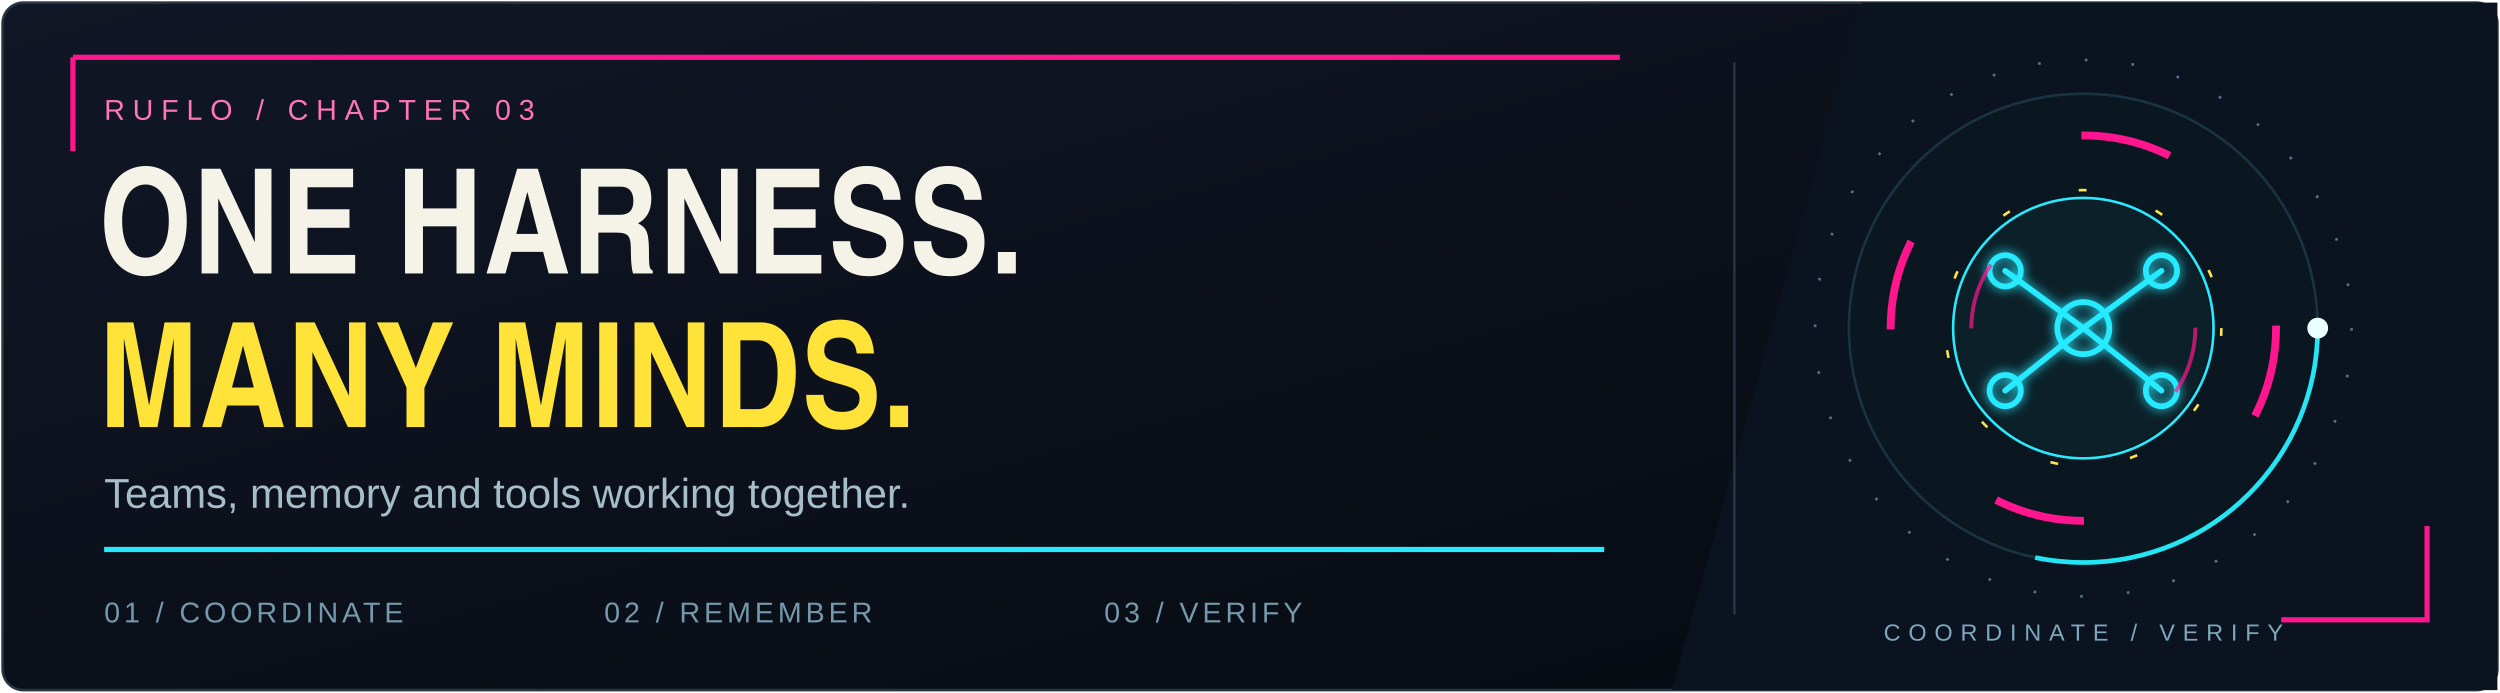
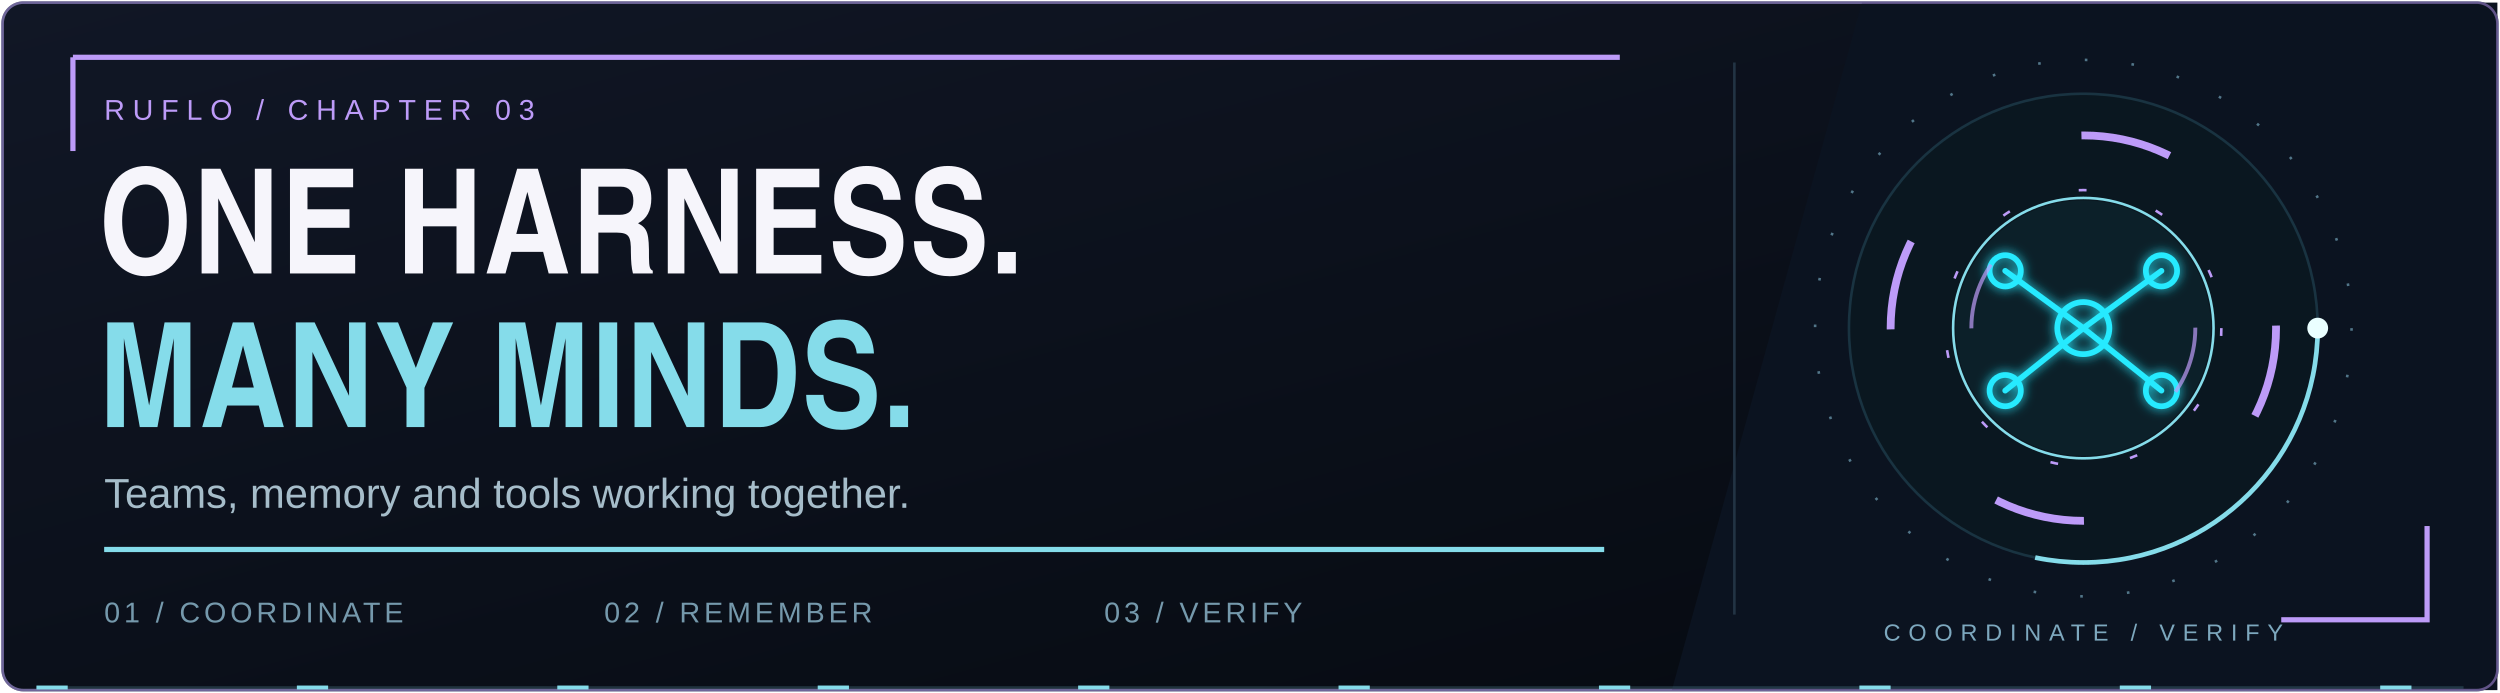
<svg xmlns="http://www.w3.org/2000/svg" width="960" height="266" viewBox="0 0 960 266" role="img" aria-labelledby="title desc">
  <defs>
    <linearGradient id="panel" x2="1" y2="1">
      <stop stop-color="#111726" />
      <stop offset="1" stop-color="#05090f" />
    </linearGradient>
    <filter id="glow">
      <feGaussianBlur stdDeviation="2" />
      <feMerge>
        <feMergeNode />
        <feMergeNode in="SourceGraphic" />
      </feMerge>
    </filter>
  </defs>
-   <style>text{font-family:Arial,Helvetica,sans-serif}.mono{font-family:monospace}.flow{stroke-dasharray:12 40;animation:flow 5s linear infinite;filter:url(#glow)}.tube{filter:url(#glow);animation:flicker 13s linear infinite}.tube2{filter:url(#glow);animation:flicker 17s 3s linear infinite}.gold{fill:#ffe64c;filter:url(#soft)}@keyframes flicker{0%,43%,45%,47%,100%{opacity:1}44%,46%{opacity:.55}}.orbit{transform-box:fill-box;transform-origin:center;animation:spin 14s linear infinite}.pulse{animation:pulse 3s ease-in-out infinite}.rise{animation:rise 7s ease-in-out infinite}@keyframes flow{to{stroke-dashoffset:-208}}@keyframes spin{to{transform:rotate(360deg)}}@keyframes pulse{0%,100%{opacity:.45}50%{opacity:1}}@keyframes rise{0%,100%{transform:translateY(0)}50%{transform:translateY(-5px)}}@media(prefers-reduced-motion:reduce){*{animation:none!important}}.rim{stroke-dasharray:90 390;animation:rim 9s linear infinite;filter:url(#glow)}.sweep{animation:sweep 8s ease-in-out infinite;opacity:.18}.halo{transform-box:fill-box;transform-origin:center;animation:halo 4s ease-out infinite}.equalizer{transform-box:fill-box;transform-origin:bottom;animation:eq 1.6s ease-in-out infinite alternate}@keyframes rim{to{stroke-dashoffset:-960}}@keyframes sweep{0%,100%{transform:translateX(-200px);opacity:0}30%,70%{opacity:.18}85%{transform:translateX(1100px);opacity:0}}@keyframes halo{0%{transform:scale(.8);opacity:0}25%{opacity:.4}100%{transform:scale(1.25);opacity:0}}@keyframes eq{from{transform:scaleY(.3)}to{transform:scaleY(1)}}@media(prefers-reduced-motion:reduce){*{animation:none!important}.sweep,.halo{display:none}}.packet{stroke-dasharray:7 93;stroke-dashoffset:7;opacity:0;stroke-linecap:round;animation:packet 12s linear infinite;filter:url(#glow)}.active{animation:active 12s ease-in-out infinite}.scan{animation:scan 6s ease-in-out infinite;transform-box:fill-box;transform-origin:center}@keyframes packet{0%{stroke-dashoffset:7;opacity:0}1%{opacity:1}12.4%{stroke-dashoffset:-100;opacity:1}12.5%,100%{stroke-dashoffset:-100;opacity:0}}@keyframes active{0%,14%,100%{stroke:#29d9ed;fill:#141b29}1%,10%{stroke:#ffe649;fill:#33301b}}@keyframes scan{0%,100%{opacity:.2}50%{opacity:1}}@media(prefers-reduced-motion:reduce){*{animation:none!important}} .headline{animation:headline 12s cubic-bezier(.2,.8,.2,1) infinite}.second{animation-delay:.16s}.rule{stroke-dasharray:610;animation:rule 12s ease-in-out infinite}.spin{transform-origin:800px 126px;animation:rot 24s linear infinite}.counter{animation-direction:reverse;animation-duration:36s}.beacon{animation:beacon 3s ease-in-out infinite}.stage{animation:stage 9s ease-in-out infinite}@keyframes headline{0%{transform:translateY(13px);opacity:.35}7%,92%{transform:translateY(0);opacity:1}100%{transform:translateY(0);opacity:.35}}@keyframes rule{0%{stroke-dashoffset:610}12%,90%{stroke-dashoffset:0}100%{stroke-dashoffset:-610}}@keyframes rot{to{transform:rotate(360deg)}}@keyframes beacon{0%,100%{opacity:.3}50%{opacity:1}}@keyframes stage{0%,33%,100%{fill:#7599ac}8%,25%{fill:#ffe649}}@media(prefers-reduced-motion:reduce){*{animation:none!important}}</style>
+   <style>text{font-family:Arial,Helvetica,sans-serif}.mono{font-family:monospace}.flow{stroke-dasharray:12 40;animation:flow 6s linear infinite;filter:url(#glow)}.tube{filter:url(#glow);animation:pulse 6s ease-in-out infinite}.tube2{filter:url(#glow);animation:pulse 6s 2s ease-in-out infinite}.gold{fill:#bd9bf8;filter:url(#soft)}@keyframes flicker{0%,43%,45%,47%,100%{opacity:1}44%,46%{opacity:.55}}.orbit{transform-box:fill-box;transform-origin:center;animation:spin 14s linear infinite}.pulse{animation:pulse 3s ease-in-out infinite}.rise{animation:rise 7s ease-in-out infinite}@keyframes flow{to{stroke-dashoffset:-208}}@keyframes spin{to{transform:rotate(360deg)}}@keyframes pulse{0%,100%{opacity:.45}50%{opacity:1}}@keyframes rise{0%,100%{transform:translateY(0)}50%{transform:translateY(-5px)}}@media(prefers-reduced-motion:reduce){*{animation:none!important}}.rim{stroke-dasharray:90 390;animation:rim 9s linear infinite;filter:url(#glow)}.sweep{animation:sweep 8s ease-in-out infinite;opacity:.18}.halo{transform-box:fill-box;transform-origin:center;animation:halo 4s ease-out infinite}.equalizer{transform-box:fill-box;transform-origin:bottom;animation:eq 1.6s ease-in-out infinite alternate}@keyframes rim{to{stroke-dashoffset:-960}}@keyframes sweep{0%,100%{transform:translateX(-200px);opacity:0}30%,70%{opacity:.18}85%{transform:translateX(1100px);opacity:0}}@keyframes halo{0%{transform:scale(.8);opacity:0}25%{opacity:.4}100%{transform:scale(1.25);opacity:0}}@keyframes eq{from{transform:scaleY(.3)}to{transform:scaleY(1)}}@media(prefers-reduced-motion:reduce){*{animation:none!important}.sweep,.halo{display:none}}.packet{stroke-dasharray:7 93;stroke-dashoffset:7;opacity:0;stroke-linecap:round;animation:packet 12s linear infinite;filter:url(#glow)}.active{animation:active 12s ease-in-out infinite}.scan{animation:scan 6s ease-in-out infinite;transform-box:fill-box;transform-origin:center}@keyframes packet{0%{stroke-dashoffset:7;opacity:0}1%{opacity:1}12.4%{stroke-dashoffset:-100;opacity:1}12.5%,100%{stroke-dashoffset:-100;opacity:0}}@keyframes active{0%,14%,100%{stroke:#85dcea;fill:#141b29}1%,10%{stroke:#bd9bf8;fill:#33301b}}@keyframes scan{0%,100%{opacity:.2}50%{opacity:1}}@media(prefers-reduced-motion:reduce){*{animation:none!important}} .headline{animation:headline 12s cubic-bezier(.2,.8,.2,1) infinite}.second{animation-delay:.16s}.rule{stroke-dasharray:610;animation:rule 12s ease-in-out infinite}.spin{transform-origin:800px 126px;animation:rot 24s linear infinite}.counter{animation-direction:reverse;animation-duration:36s}.beacon{animation:beacon 3s ease-in-out infinite}.stage{animation:stage 9s ease-in-out infinite}@keyframes headline{0%{transform:translateY(13px);opacity:.35}7%,92%{transform:translateY(0);opacity:1}100%{transform:translateY(0);opacity:.35}}@keyframes rule{0%{stroke-dashoffset:610}12%,90%{stroke-dashoffset:0}100%{stroke-dashoffset:-610}}@keyframes rot{to{transform:rotate(360deg)}}@keyframes beacon{0%,100%{opacity:.3}50%{opacity:1}}@keyframes stage{0%,33%,100%{fill:#7599ac}8%,25%{fill:#bd9bf8}}@media(prefers-reduced-motion:reduce){*{animation:none!important}}</style>
  <rect x="1" y="1" width="958" height="264" rx="8" fill="url(#panel)" stroke="#263542" />
  <path d="M715 1H959V265H642Z" fill="#0b1320" />
-   <path d="M28 22H622M28 22V58M932 202V238H876" fill="none" stroke="#ff168f" stroke-width="2" />
-   <text x="40" y="46" fill="#ff75b9" font-family="monospace" font-size="11" letter-spacing="3">RUFLO  /  CHAPTER 03</text>
+   <path d="M28 22H622M28 22V58M932 202V238H876" fill="none" stroke="#bd9bf8" stroke-width="2" />
+   <text x="40" y="46" fill="#bd9bf8" font-family="monospace" font-size="11" letter-spacing="3">RUFLO  /  CHAPTER 03</text>
  <g class="headline">
    <g transform="translate(38 105)" aria-label="ONE HARNESS.">
-       <path d="M18.088 -41.272C13.496 -41.272 9.352 -39.368 6.552 -35.952C3.584 -32.368 2.016 -26.936 2.016 -20.048C2.016 -15.064 2.856 -10.864 4.424 -7.56C7.056 -2.184 12.096 1.064 17.864 1.064C22.288 1.064 26.432 -0.896 29.176 -4.256C32.144 -7.84 33.712 -13.272 33.712 -20.104C33.712 -26.88 32.144 -32.368 29.176 -35.952C26.432 -39.256 22.288 -41.272 18.088 -41.272ZM17.976 -34.16C20.16 -34.16 22.344 -33.096 23.8 -31.248C25.76 -28.896 26.824 -25.032 26.824 -20.272C26.824 -11.368 23.464 -6.048 17.864 -6.048C12.264 -6.048 8.904 -11.368 8.904 -20.216C8.904 -28.896 12.32 -34.16 17.976 -34.16ZM59.86 -11.984 46.644 -40.208H39.42V0.0H45.804V-28.84L59.412 0.0H66.244V-40.208H59.86ZM97.6 -40.208H73.352V0.0H98.384V-7.112H80.072V-17.528H96.2V-24.64H80.072V-33.096H97.6ZM137.296 -18.088V0.0H144.184V-40.208H137.296V-24.976H124.416V-40.208H117.528V0.0H124.416V-18.088ZM158.404 -8.288H170.556L172.684 0.0H180.188L168.54 -40.208H160.588L148.828 0.0H156.108ZM164.508 -31.304 168.652 -15.176H160.252ZM185.056 0.0H191.776V-15.68H198.888C203.536 -15.568 204.32 -14.392 204.264 -8.064C204.32 -4.256 204.488 -2.296 205.048 0.0H212.664V-1.064C211.488 -1.624 211.264 -2.52 211.208 -6.048C211.264 -15.456 210.704 -17.304 207.008 -19.264C210.368 -20.944 212.104 -24.136 212.104 -28.784C212.104 -35.728 208.016 -40.208 201.688 -40.208H185.056ZM191.776 -22.512V-33.32H200.4C203.536 -33.32 205.216 -31.416 205.216 -27.888C205.216 -24.192 203.536 -22.512 199.896 -22.512ZM238.868 -11.984 225.652 -40.208H218.428V0.0H224.812V-28.84L238.42 0.0H245.252V-40.208H238.868ZM276.608 -40.208H252.36V0.0H277.392V-7.112H259.08V-17.528H275.208V-24.64H259.08V-33.096H276.608ZM281.812 -12.376C281.924 -9.128 282.316 -7.504 283.324 -5.488C285.452 -1.232 289.764 1.064 295.532 1.064C303.876 1.064 308.916 -3.864 308.916 -11.984C308.916 -17.976 306.452 -21.056 300.292 -22.904L292.228 -25.312C289.708 -26.096 288.756 -27.216 288.756 -29.512C288.756 -32.536 290.94 -34.384 294.636 -34.384C298.724 -34.384 300.74 -32.536 301.244 -28.28H307.852C307.348 -36.68 302.756 -41.272 294.86 -41.272C287.02 -41.272 282.316 -36.568 282.316 -28.672C282.316 -25.2 283.268 -22.512 285.116 -20.664C286.516 -19.208 288.588 -18.256 292.788 -17.08L296.316 -16.072C300.964 -14.728 302.308 -13.608 302.308 -10.976C302.308 -7.672 299.9 -5.824 295.644 -5.824C290.996 -5.824 288.7 -7.952 288.42 -12.376ZM312.944 -12.376C313.056 -9.128 313.448 -7.504 314.456 -5.488C316.584 -1.232 320.896 1.064 326.664 1.064C335.008 1.064 340.048 -3.864 340.048 -11.984C340.048 -17.976 337.584 -21.056 331.424 -22.904L323.36 -25.312C320.84 -26.096 319.888 -27.216 319.888 -29.512C319.888 -32.536 322.072 -34.384 325.768 -34.384C329.856 -34.384 331.872 -32.536 332.376 -28.28H338.984C338.48 -36.68 333.888 -41.272 325.992 -41.272C318.152 -41.272 313.448 -36.568 313.448 -28.672C313.448 -25.2 314.4 -22.512 316.248 -20.664C317.648 -19.208 319.72 -18.256 323.92 -17.08L327.448 -16.072C332.096 -14.728 333.44 -13.608 333.44 -10.976C333.44 -7.672 331.032 -5.824 326.776 -5.824C322.128 -5.824 319.832 -7.952 319.552 -12.376ZM352.084 -8.232H345.196V0.0H352.084Z" fill="#f5f3e8" />
+       <path d="M18.088 -41.272C13.496 -41.272 9.352 -39.368 6.552 -35.952C3.584 -32.368 2.016 -26.936 2.016 -20.048C2.016 -15.064 2.856 -10.864 4.424 -7.56C7.056 -2.184 12.096 1.064 17.864 1.064C22.288 1.064 26.432 -0.896 29.176 -4.256C32.144 -7.84 33.712 -13.272 33.712 -20.104C33.712 -26.88 32.144 -32.368 29.176 -35.952C26.432 -39.256 22.288 -41.272 18.088 -41.272ZM17.976 -34.16C20.16 -34.16 22.344 -33.096 23.8 -31.248C25.76 -28.896 26.824 -25.032 26.824 -20.272C26.824 -11.368 23.464 -6.048 17.864 -6.048C12.264 -6.048 8.904 -11.368 8.904 -20.216C8.904 -28.896 12.32 -34.16 17.976 -34.16ZM59.86 -11.984 46.644 -40.208H39.42V0.0H45.804V-28.84L59.412 0.0H66.244V-40.208H59.86ZM97.6 -40.208H73.352V0.0H98.384V-7.112H80.072V-17.528H96.2V-24.64H80.072V-33.096H97.6ZM137.296 -18.088V0.0H144.184V-40.208H137.296V-24.976H124.416V-40.208H117.528V0.0H124.416V-18.088ZM158.404 -8.288H170.556L172.684 0.0H180.188L168.54 -40.208H160.588L148.828 0.0H156.108ZM164.508 -31.304 168.652 -15.176H160.252ZM185.056 0.0H191.776V-15.68H198.888C203.536 -15.568 204.32 -14.392 204.264 -8.064C204.32 -4.256 204.488 -2.296 205.048 0.0H212.664V-1.064C211.488 -1.624 211.264 -2.52 211.208 -6.048C211.264 -15.456 210.704 -17.304 207.008 -19.264C210.368 -20.944 212.104 -24.136 212.104 -28.784C212.104 -35.728 208.016 -40.208 201.688 -40.208H185.056ZM191.776 -22.512V-33.32H200.4C203.536 -33.32 205.216 -31.416 205.216 -27.888C205.216 -24.192 203.536 -22.512 199.896 -22.512ZM238.868 -11.984 225.652 -40.208H218.428V0.0H224.812V-28.84L238.42 0.0H245.252V-40.208H238.868ZM276.608 -40.208H252.36V0.0H277.392V-7.112H259.08V-17.528H275.208V-24.64H259.08V-33.096H276.608ZM281.812 -12.376C281.924 -9.128 282.316 -7.504 283.324 -5.488C285.452 -1.232 289.764 1.064 295.532 1.064C303.876 1.064 308.916 -3.864 308.916 -11.984C308.916 -17.976 306.452 -21.056 300.292 -22.904L292.228 -25.312C289.708 -26.096 288.756 -27.216 288.756 -29.512C288.756 -32.536 290.94 -34.384 294.636 -34.384C298.724 -34.384 300.74 -32.536 301.244 -28.28H307.852C307.348 -36.68 302.756 -41.272 294.86 -41.272C287.02 -41.272 282.316 -36.568 282.316 -28.672C282.316 -25.2 283.268 -22.512 285.116 -20.664C286.516 -19.208 288.588 -18.256 292.788 -17.08L296.316 -16.072C300.964 -14.728 302.308 -13.608 302.308 -10.976C302.308 -7.672 299.9 -5.824 295.644 -5.824C290.996 -5.824 288.7 -7.952 288.42 -12.376ZM312.944 -12.376C313.056 -9.128 313.448 -7.504 314.456 -5.488C316.584 -1.232 320.896 1.064 326.664 1.064C335.008 1.064 340.048 -3.864 340.048 -11.984C340.048 -17.976 337.584 -21.056 331.424 -22.904L323.36 -25.312C320.84 -26.096 319.888 -27.216 319.888 -29.512C319.888 -32.536 322.072 -34.384 325.768 -34.384C329.856 -34.384 331.872 -32.536 332.376 -28.28H338.984C338.48 -36.68 333.888 -41.272 325.992 -41.272C318.152 -41.272 313.448 -36.568 313.448 -28.672C313.448 -25.2 314.4 -22.512 316.248 -20.664C317.648 -19.208 319.72 -18.256 323.92 -17.08L327.448 -16.072C332.096 -14.728 333.44 -13.608 333.44 -10.976C333.44 -7.672 331.032 -5.824 326.776 -5.824C322.128 -5.824 319.832 -7.952 319.552 -12.376ZM352.084 -8.232H345.196V0.0H352.084Z" fill="#f6f5fb" />
    </g>
  </g>
  <g class="headline second">
    <g transform="translate(38 164)" aria-label="MANY MINDS.">
-       <path d="M35.112 -40.208H25.2L19.264 -8.288L13.216 -40.208H3.192V0.0H9.576V-34.104L15.68 0.0H22.456L28.728 -34.104V0.0H35.112ZM49.22 -8.288H61.372L63.5 0.0H71.004L59.356 -40.208H51.404L39.644 0.0H46.924ZM55.324 -31.304 59.468 -15.176H51.068ZM96.032 -11.984 82.816 -40.208H75.592V0.0H81.976V-28.84L95.584 0.0H102.416V-40.208H96.032ZM124.98 -15.064 136.012 -40.208H128.228L121.676 -22.736L114.844 -40.208H106.724L118.092 -15.176V0.0H124.98ZM185.564 -40.208H175.652L169.716 -8.288L163.668 -40.208H153.644V0.0H160.028V-34.104L166.132 0.0H172.908L179.18 -34.104V0.0H185.564ZM199.0 -40.208H192.112V0.0H199.0ZM226.1 -11.984 212.884 -40.208H205.66V0.0H212.044V-28.84L225.652 0.0H232.484V-40.208H226.1ZM239.592 0.0H253.872C257.512 0.0 260.704 -1.456 262.888 -4.2C265.912 -8.064 267.592 -13.944 267.592 -20.944C267.592 -33.152 262.664 -40.208 254.152 -40.208H239.592ZM246.312 -33.32H252.92C258.128 -33.32 260.592 -29.232 260.592 -20.72C260.592 -11.984 257.792 -6.888 253.032 -6.888H246.312ZM271.564 -12.376C271.676 -9.128 272.068 -7.504 273.076 -5.488C275.204 -1.232 279.516 1.064 285.284 1.064C293.628 1.064 298.668 -3.864 298.668 -11.984C298.668 -17.976 296.204 -21.056 290.044 -22.904L281.98 -25.312C279.46 -26.096 278.508 -27.216 278.508 -29.512C278.508 -32.536 280.692 -34.384 284.388 -34.384C288.476 -34.384 290.492 -32.536 290.996 -28.28H297.604C297.1 -36.68 292.508 -41.272 284.612 -41.272C276.772 -41.272 272.068 -36.568 272.068 -28.672C272.068 -25.2 273.02 -22.512 274.868 -20.664C276.268 -19.208 278.34 -18.256 282.54 -17.08L286.068 -16.072C290.716 -14.728 292.06 -13.608 292.06 -10.976C292.06 -7.672 289.652 -5.824 285.396 -5.824C280.748 -5.824 278.452 -7.952 278.172 -12.376ZM310.704 -8.232H303.816V0.0H310.704Z" fill="#ffe338" />
+       <path d="M35.112 -40.208H25.2L19.264 -8.288L13.216 -40.208H3.192V0.0H9.576V-34.104L15.68 0.0H22.456L28.728 -34.104V0.0H35.112ZM49.22 -8.288H61.372L63.5 0.0H71.004L59.356 -40.208H51.404L39.644 0.0H46.924ZM55.324 -31.304 59.468 -15.176H51.068ZM96.032 -11.984 82.816 -40.208H75.592V0.0H81.976V-28.84L95.584 0.0H102.416V-40.208H96.032ZM124.98 -15.064 136.012 -40.208H128.228L121.676 -22.736L114.844 -40.208H106.724L118.092 -15.176V0.0H124.98ZM185.564 -40.208H175.652L169.716 -8.288L163.668 -40.208H153.644V0.0H160.028V-34.104L166.132 0.0H172.908L179.18 -34.104V0.0H185.564ZM199.0 -40.208H192.112V0.0H199.0ZM226.1 -11.984 212.884 -40.208H205.66V0.0H212.044V-28.84L225.652 0.0H232.484V-40.208H226.1ZM239.592 0.0H253.872C257.512 0.0 260.704 -1.456 262.888 -4.2C265.912 -8.064 267.592 -13.944 267.592 -20.944C267.592 -33.152 262.664 -40.208 254.152 -40.208H239.592ZM246.312 -33.32H252.92C258.128 -33.32 260.592 -29.232 260.592 -20.72C260.592 -11.984 257.792 -6.888 253.032 -6.888H246.312ZM271.564 -12.376C271.676 -9.128 272.068 -7.504 273.076 -5.488C275.204 -1.232 279.516 1.064 285.284 1.064C293.628 1.064 298.668 -3.864 298.668 -11.984C298.668 -17.976 296.204 -21.056 290.044 -22.904L281.98 -25.312C279.46 -26.096 278.508 -27.216 278.508 -29.512C278.508 -32.536 280.692 -34.384 284.388 -34.384C288.476 -34.384 290.492 -32.536 290.996 -28.28H297.604C297.1 -36.68 292.508 -41.272 284.612 -41.272C276.772 -41.272 272.068 -36.568 272.068 -28.672C272.068 -25.2 273.02 -22.512 274.868 -20.664C276.268 -19.208 278.34 -18.256 282.54 -17.08L286.068 -16.072C290.716 -14.728 292.06 -13.608 292.06 -10.976C292.06 -7.672 289.652 -5.824 285.396 -5.824C280.748 -5.824 278.452 -7.952 278.172 -12.376ZM310.704 -8.232H303.816V0.0H310.704Z" fill="#85dcea" />
    </g>
  </g>
  <text x="40" y="195" fill="#a6bdca" font-family="Arial,sans-serif" font-size="16">Teams, memory and tools working together.</text>
  <path d="M40 211H616" stroke="#20384a" />
-   <path class="rule" d="M40 211H616" stroke="#27eaff" stroke-width="2" />
+   <path class="rule" d="M40 211H616" stroke="#85dcea" stroke-width="2" />
  <text class="stage" style="animation-delay:0s" x="40" y="239" fill="#7599ac" font-family="monospace" font-size="11" letter-spacing="1.5">01 / COORDINATE</text>
  <text class="stage" style="animation-delay:3s" x="232" y="239" fill="#7599ac" font-family="monospace" font-size="11" letter-spacing="1.5">02 / REMEMBER</text>
  <text class="stage" style="animation-delay:6s" x="424" y="239" fill="#7599ac" font-family="monospace" font-size="11" letter-spacing="1.5">03 / VERIFY</text>
  <path d="M666 24V236" stroke="#223444" />
  <circle cx="800" cy="126" r="90" fill="#0a1720" stroke="#193341" />
  <g class="spin">
-     <circle cx="800" cy="126" r="90" fill="none" stroke="#24e5f3" stroke-width="1.8" stroke-dasharray="160 406" />
+     <circle cx="800" cy="126" r="90" fill="none" stroke="#85dcea" stroke-width="1.8" stroke-dasharray="160 406" />
    <circle cx="890" cy="126" r="4" fill="#eaffff" />
  </g>
  <g class="spin counter">
-     <circle cx="800" cy="126" r="74" fill="none" stroke="#ff168f" stroke-width="3" stroke-dasharray="35 81" />
+     <circle cx="800" cy="126" r="74" fill="none" stroke="#bd9bf8" stroke-width="3" stroke-dasharray="35 81" />
  </g>
  <circle cx="800" cy="126" r="103" fill="none" stroke="#527689" stroke-dasharray="1 17" />
  <g transform="translate(800 126)">
    <circle class="pulse" r="49" fill="#36e5e9" fill-opacity=".045" />
    <g class="tube2" fill="none" stroke="#26eaff" stroke-width="2.2" stroke-linecap="round" stroke-linejoin="round">
      <path d="M0 0L-30 -22M0 0L30 -22M0 0L-30 24M0 0L30 24" />
      <circle r="10" />
      <circle cx="-30" cy="-22" r="6" />
      <circle cx="30" cy="-22" r="6" />
      <circle cx="-30" cy="24" r="6" />
      <circle cx="30" cy="24" r="6" />
    </g>
-     <circle class="halo" r="50" fill="none" stroke="#27eaff" stroke-width="1" />
-     <circle class="orbit" style="animation-direction:reverse;animation-duration:21s" r="53" fill="none" stroke="#ffe64c" stroke-width="1" stroke-dasharray="3 28" />
-     <circle class="orbit" r="43" fill="none" stroke="#ff168f" stroke-width="1.5" stroke-dasharray="26 109" opacity=".7" />
+     <circle class="halo" r="50" fill="none" stroke="#85dcea" stroke-width="1" />
+     <circle class="orbit" style="animation-direction:reverse;animation-duration:21s" r="53" fill="none" stroke="#bd9bf8" stroke-width="1" stroke-dasharray="3 28" />
+     <circle class="orbit" r="43" fill="none" stroke="#bd9bf8" stroke-width="1.5" stroke-dasharray="26 109" opacity=".7" />
  </g>
  <text x="800" y="246" text-anchor="middle" fill="#7da8be" font-family="monospace" font-size="9" letter-spacing="3">COORDINATE / VERIFY</text>
+   <g id="readme-card-trim">
+     <style>@media(prefers-reduced-motion:no-preference){.readme-trace{animation:readmeTrace 6s linear infinite}@keyframes readmeTrace{to{stroke-dashoffset:-100}}}</style>
+     <rect x="1" y="1" width="958" height="264" rx="8" fill="none" stroke="#bd9bf8" stroke-opacity=".48" />
+     <path d="M14 264h932" stroke="#85dcea" stroke-opacity=".18" />
+     <path class="readme-trace" d="M14 264h932" pathLength="100" stroke="#85dcea" stroke-width="1.5" stroke-dasharray="12 88" />
+   </g>
</svg>
